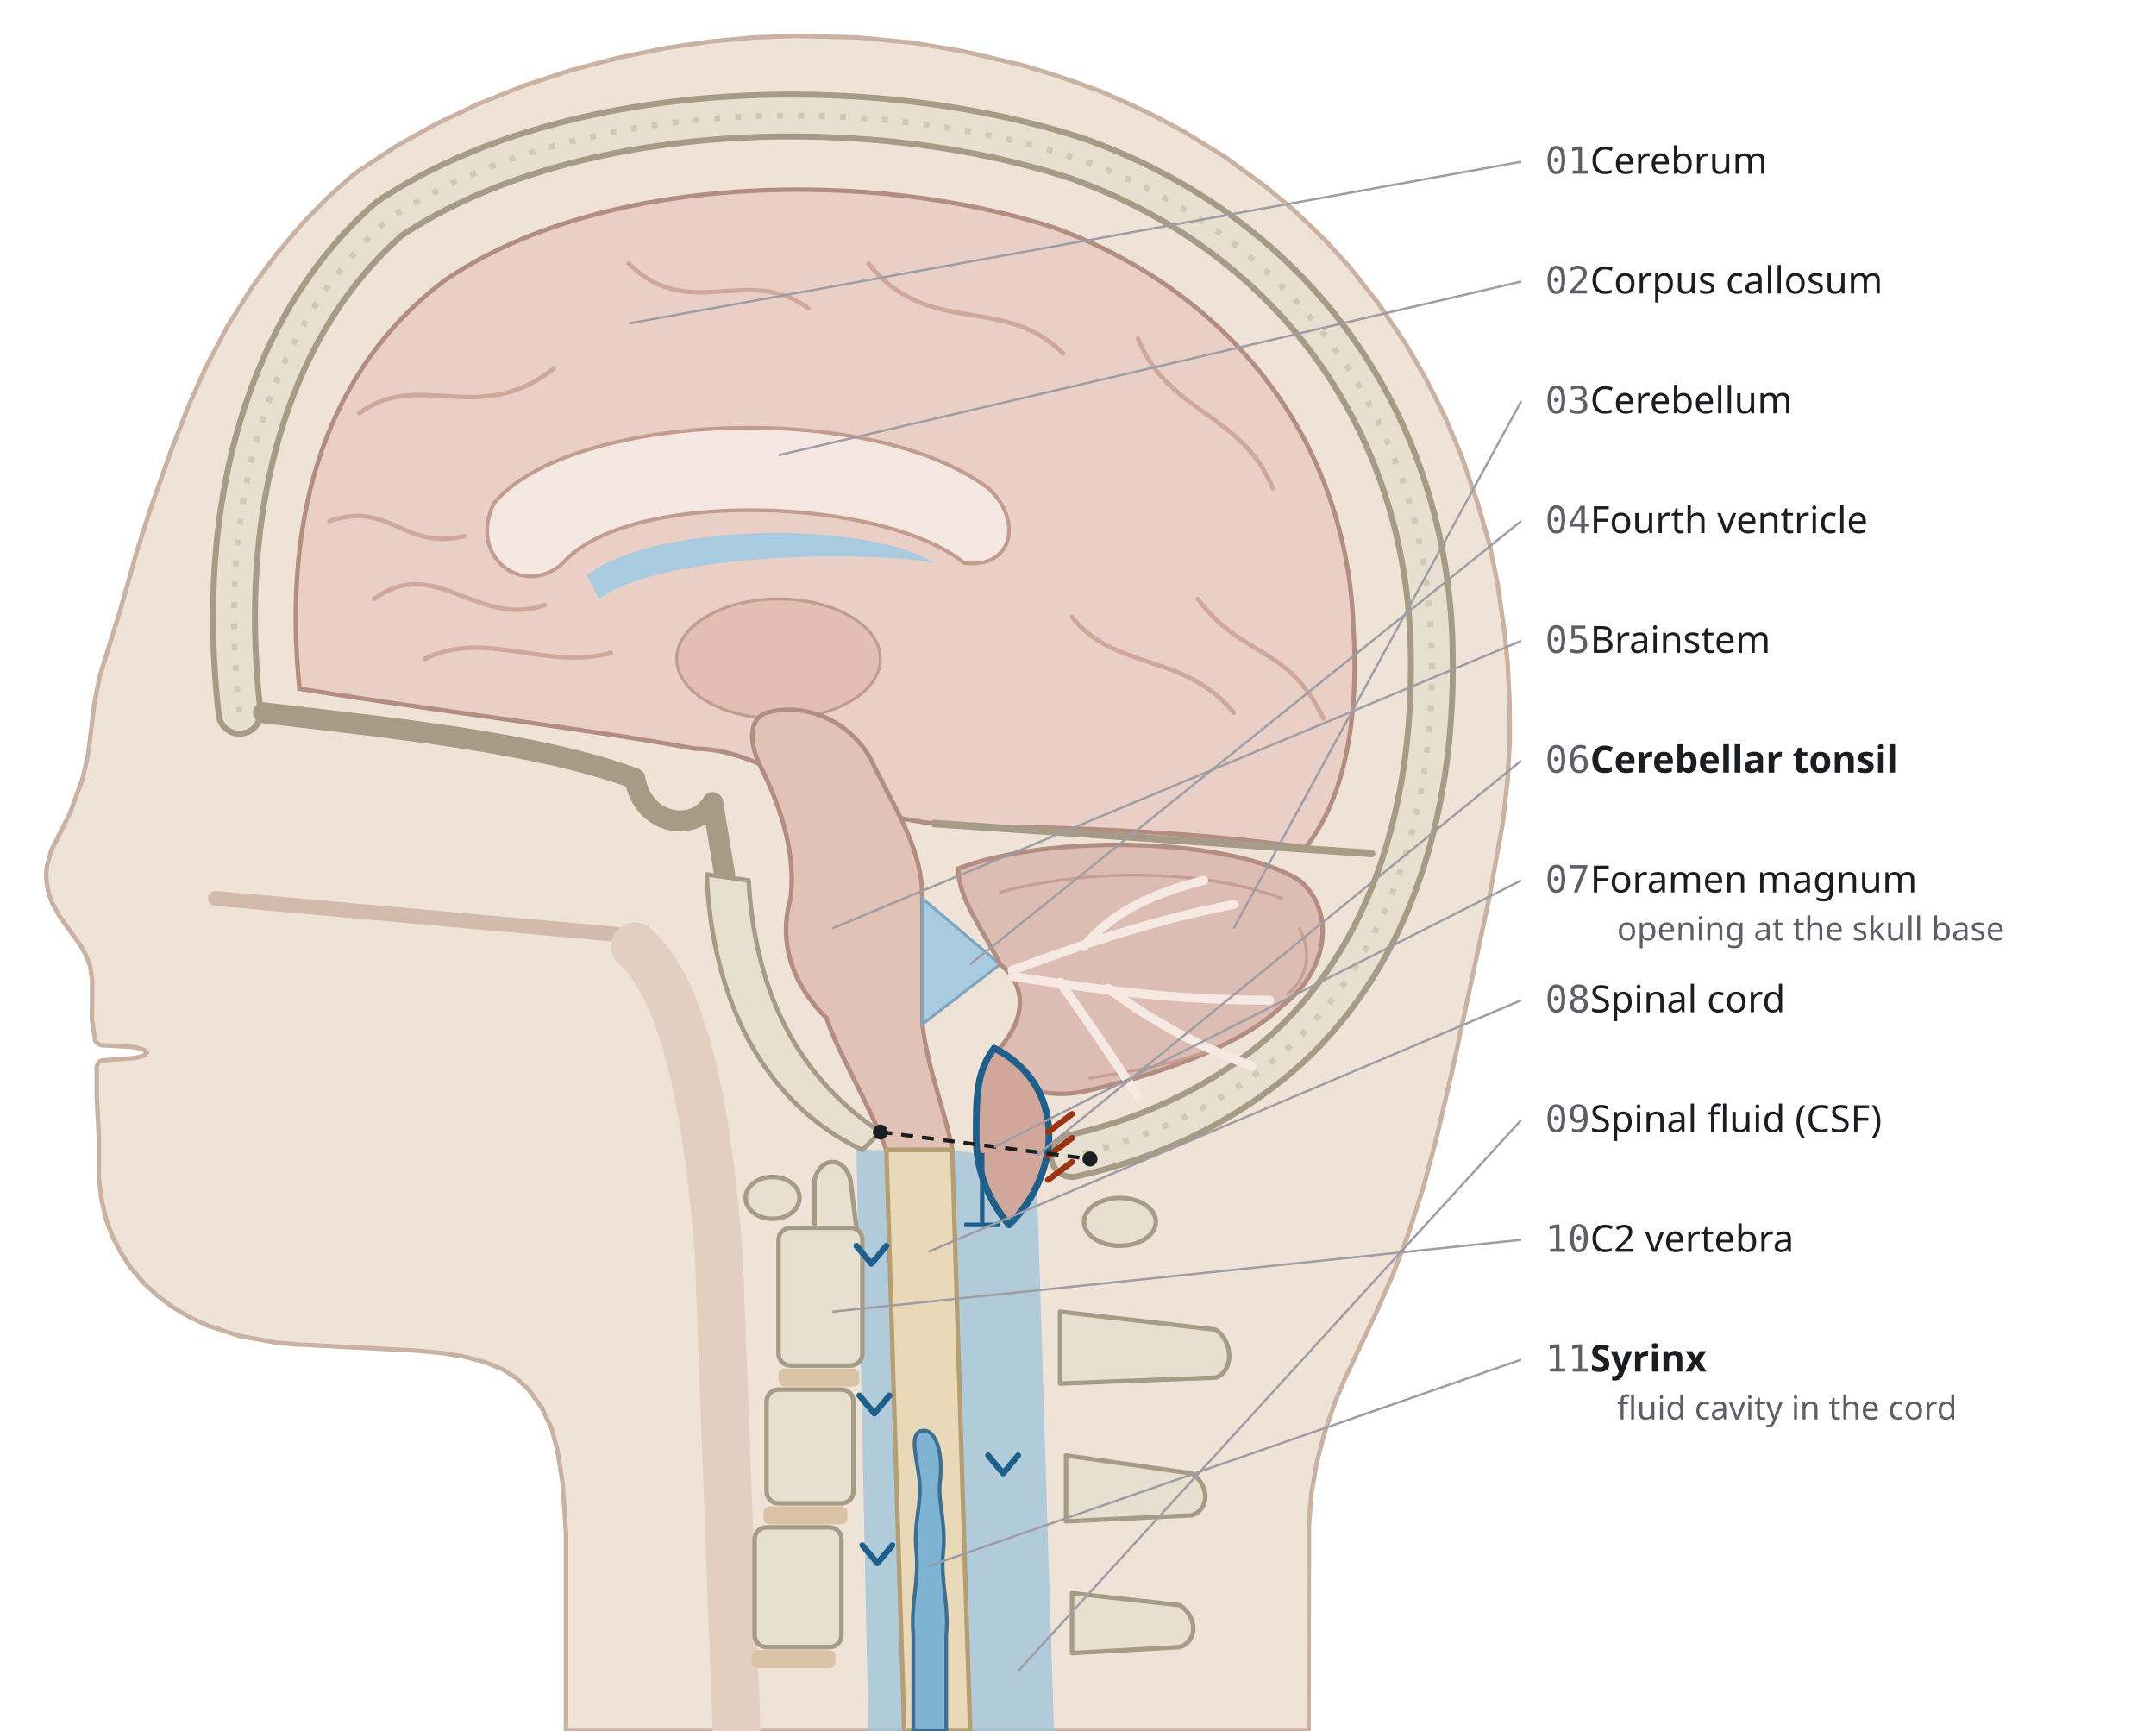
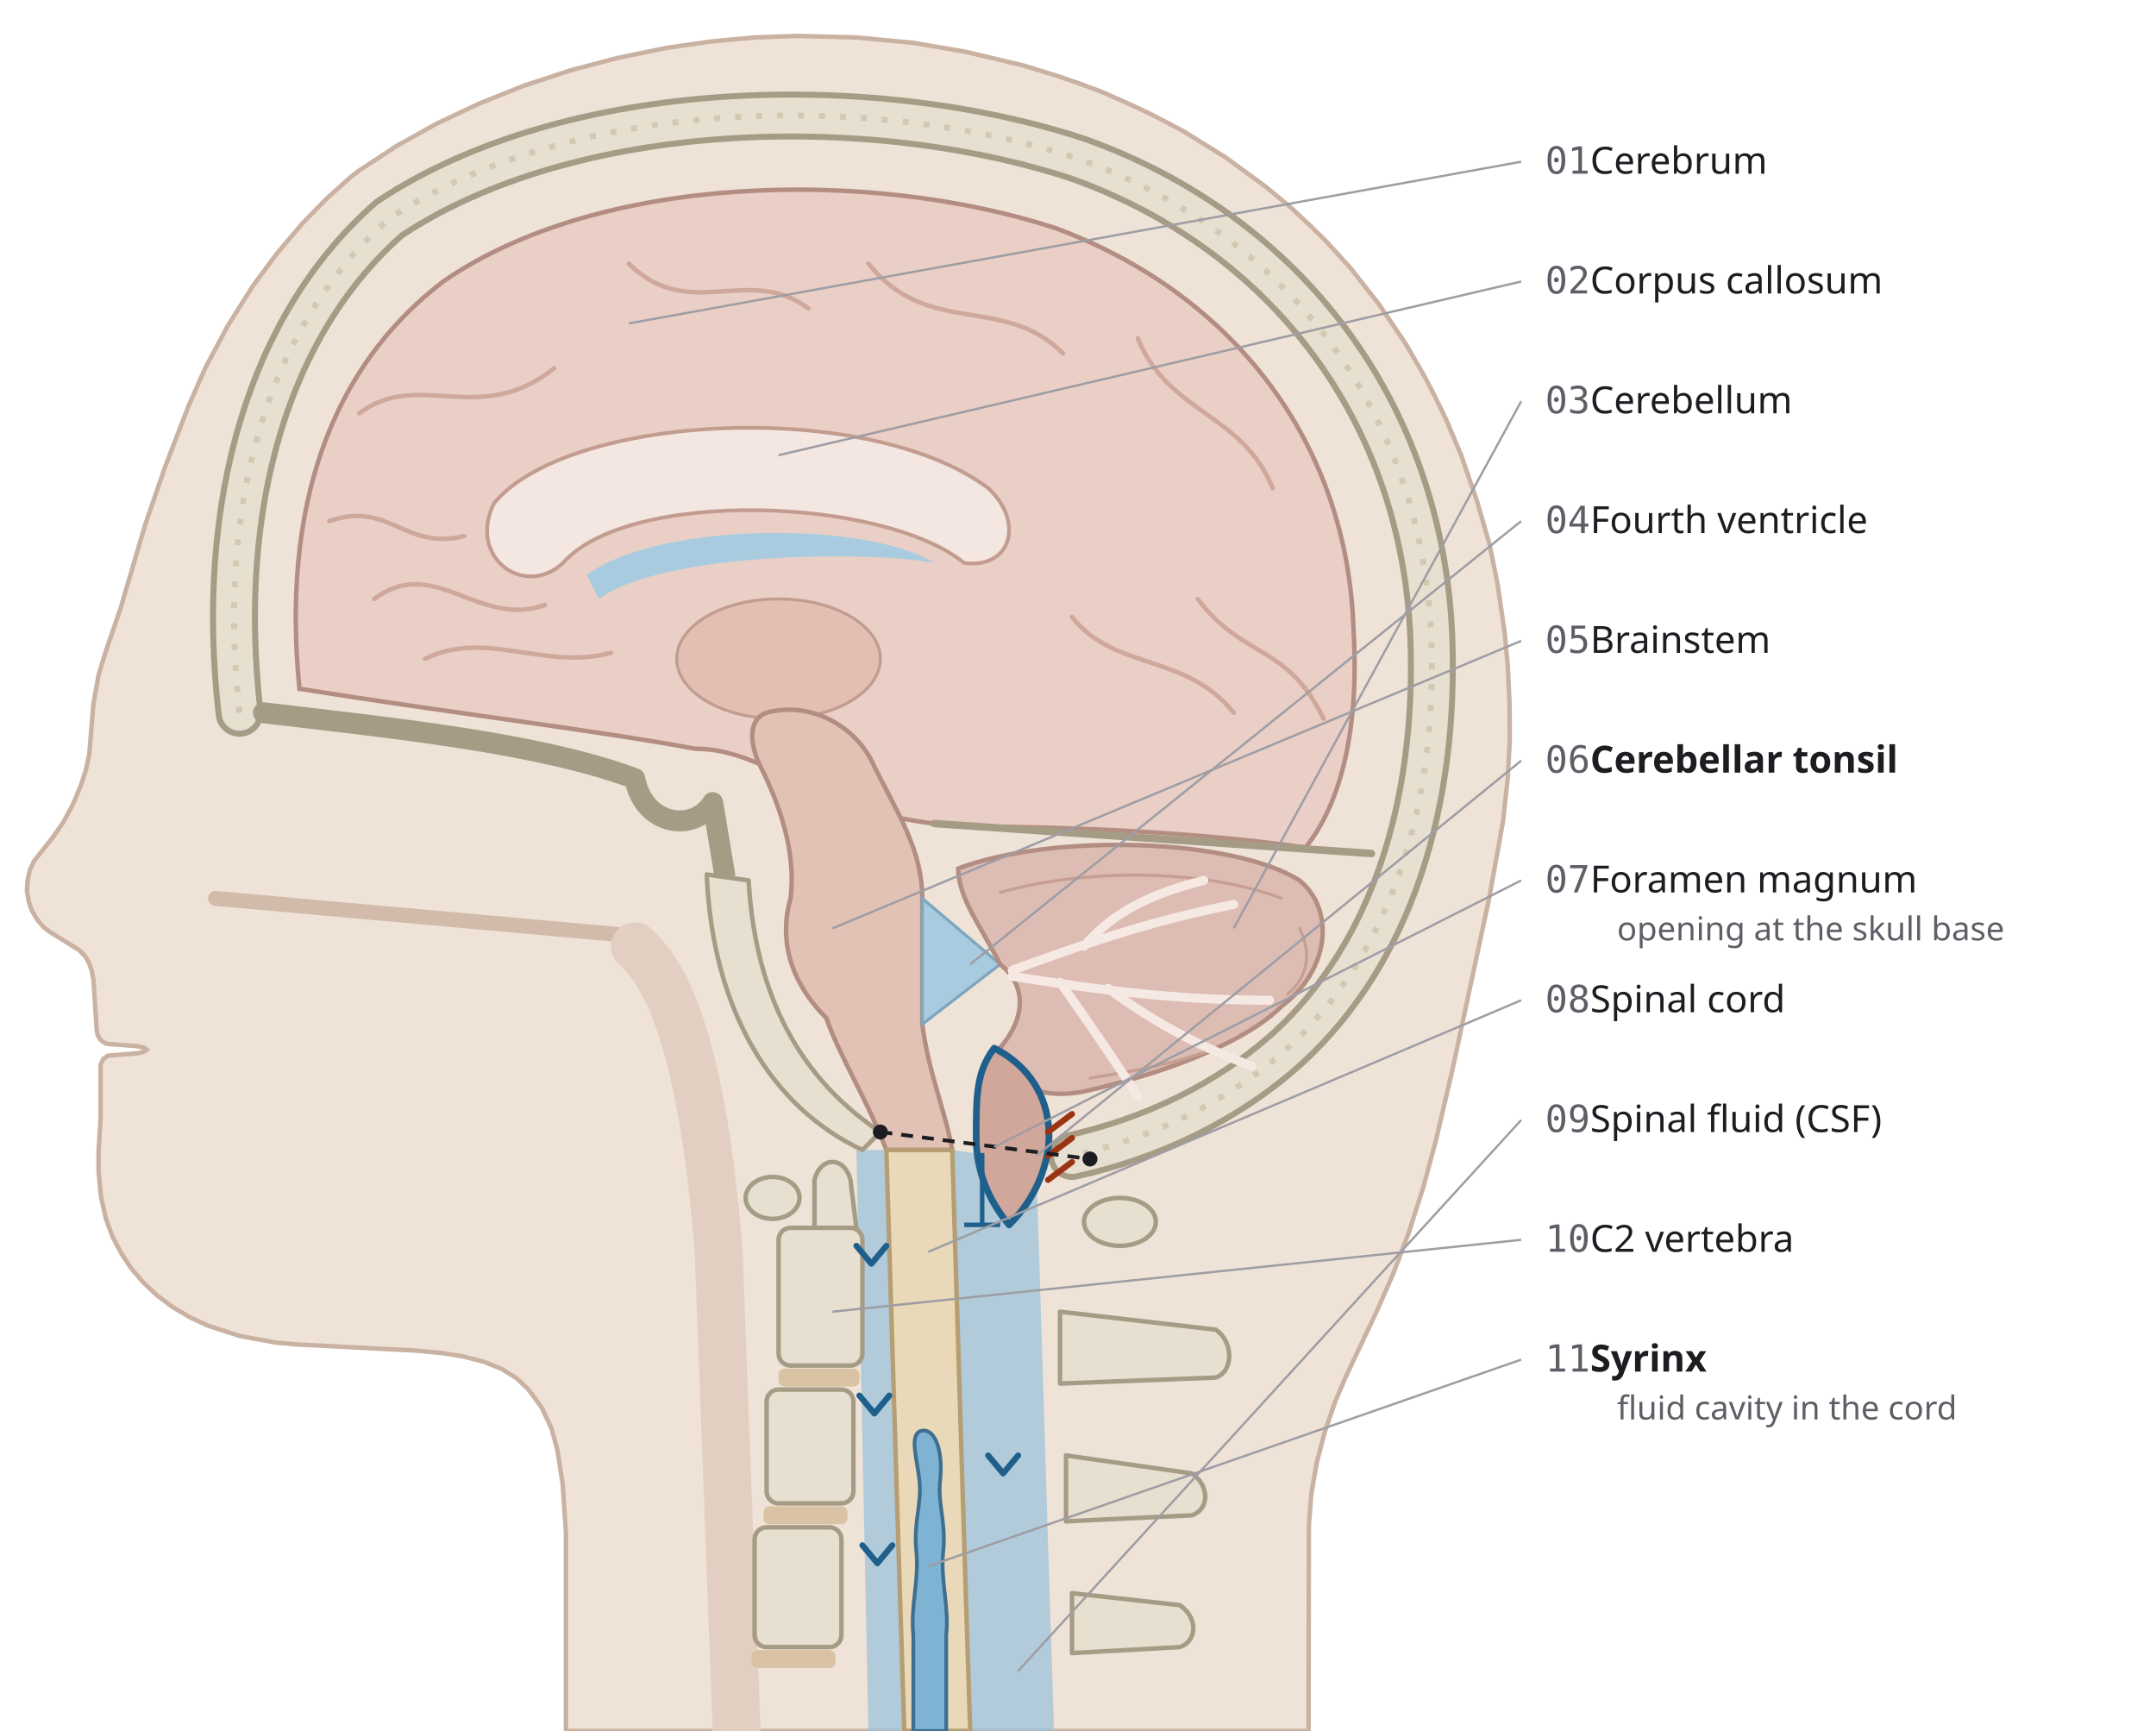
<svg xmlns="http://www.w3.org/2000/svg" width="1440" height="1156" viewBox="40 62 720 578" font-family="IBM Plex Sans, system-ui, sans-serif" role="img" aria-label="Midline section, syrinx">
-   <path d="M306 74 L292 74.5 L277 75.9 L262.5 78 L246 81.4 L230.5 85.5 L215 90.6 L200 96.6 L186 103.2 L172.5 110.7 L160 118.9 L157 121.2 L148.9 128.5 L141 136.6 L132.6 146.5 L124.5 157.4 L116 170.9 L108.8 184.5 L103.4 196.5 L97.5 211.5 L90.2 232 L85.6 246.5 L80.1 266 L73.4 287.5 L71.5 297 L69.5 313.5 L67.6 322 L63.4 333.5 L57.1 346 L55.6 351.5 L55.4 354.5 L55.7 357.5 L56.3 360.5 L57.4 363.5 L60 368.1 L67.1 378 L68.7 381 L70.1 384.5 L70.8 389.5 L70.7 402.5 L71.8 409.5 L72.5 410.4 L73.8 411 L84.5 411.6 L88 412.5 L89 413.5 L88 414.5 L85 415.3 L74 416.1 L73 416.6 L72.3 418 L72.3 428 L73 441 L73 455 L73.8 462 L75.4 469 L77.6 475 L80.5 480.5 L83.8 485.5 L88 490.4 L92.5 494.6 L97.7 498.5 L103.5 501.9 L109.5 504.7 L120 508.1 L132 510.3 L138.5 510.9 L179 513 L187.5 513.8 L194.5 514.9 L201.5 516.7 L207.5 519.1 L212.5 522.2 L216.5 526 L220.9 532 L224.2 539 L226.2 546.5 L227.9 557.5 L229 574 L229 639.5 L229.5 640 L476.5 640 L477 639.5 L477.1 571.5 L477.9 561 L479.7 550.5 L482.3 540.5 L485.9 530 L489.3 522 L499.7 500 L505.2 487.5 L510.5 473.5 L515.3 458.5 L519.6 442.5 L525.2 418.5 L537.3 362 L541.9 336.5 L543.5 322 L544.2 309 L544.1 296.5 L543.5 284 L542.5 273.5 L540.2 257.5 L537.5 244 L533.3 229.5 L528 214.1 L522.9 202 L519.5 195 L515.9 188 L509.5 176.9 L500.5 163.6 L491 151.5 L482.8 142.5 L477.5 137.3 L471.3 131.5 L462.5 124.2 L449.2 114.5 L435 105.7 L424.5 100.2 L417.5 96.9 L408 92.7 L400.5 89.9 L392 87 L381.5 83.8 L362.5 79.3 L345 76.3 L326 74.5 L306 74 Z" fill="#EFE3D8" stroke="#C9B2A2" stroke-width="1.5" />
+   <path d="M306 74 L292 74.5 L277 75.9 L262.5 78 L246 81.4 L230.5 85.5 L215 90.6 L200 96.6 L186 103.2 L172.5 110.7 L160 118.9 L157 121.2 L148.9 128.5 L141 136.6 L132.6 146.5 L124.5 157.4 L116 170.9 L108.5 185 L103 197.5 L95.1 218 L88.4 237.5 L80.3 265 L75 280.5 L72.9 287.5 L71.2 297 L69.8 314 L68.7 319 L67.1 324 L64.4 330.5 L61.2 336.5 L57.7 341.5 L51.4 349.5 L50 352.5 L49.2 356 L49 359.5 L49.6 363 L50.6 366 L52.5 369.2 L54.5 371.5 L56.5 373.1 L66.5 379.3 L68.5 381.4 L69.7 383.5 L70.6 386 L71.2 389 L72.3 406 L72.6 407.5 L73.4 409 L74.5 410 L76 410.6 L85.5 411.3 L88 411.8 L89 412.5 L88 413.2 L86 413.7 L76.1 414.5 L74.5 415.6 L73.6 417.5 L73.6 435.5 L72.9 446.5 L72.9 453 L73.7 461.5 L75.4 469 L77.6 475 L80.5 480.5 L83.8 485.5 L88 490.4 L92.5 494.6 L97.7 498.5 L103.5 501.9 L109.5 504.7 L120 508.1 L132 510.3 L138.5 510.9 L179 513 L187.5 513.8 L194.5 514.9 L201.5 516.7 L207.5 519.1 L212.5 522.2 L216.5 526 L220.9 532 L224.2 539 L226.2 546.5 L227.9 557.5 L229 574 L229 639.5 L229.5 640 L476.5 640 L477 639.5 L477.1 571.5 L477.9 561 L479.7 550.5 L482.3 540.5 L485.9 530 L489.3 522 L499.7 500 L505.2 487.5 L510.5 473.5 L515.3 458.5 L519.6 442.5 L525.2 418.5 L537.3 362 L541.9 336.5 L543.5 322 L544.2 309 L544.1 296.5 L543.5 284 L542.5 273.5 L540.2 257.5 L537.5 244 L533.3 229.5 L528 214.1 L522.9 202 L519.5 195 L515.9 188 L509.5 176.9 L500.5 163.6 L491 151.5 L482.8 142.5 L477.5 137.3 L471.3 131.5 L462.5 124.2 L449.2 114.5 L435 105.7 L424.5 100.2 L417.5 96.9 L408 92.7 L400.5 89.9 L392 87 L381.5 83.8 L362.5 79.3 L345 76.3 L326 74.5 L306 74 Z" fill="#EFE3D8" stroke="#C9B2A2" stroke-width="1.5" />
  <path d="M112 362 L246 374" fill="none" stroke="#D2BBAA" stroke-width="5" stroke-linecap="round" />
  <path d="M252 378 C268 392 276 430 280 480 L286 640" fill="none" stroke="#E2CFC2" stroke-width="16" stroke-linecap="round" />
  <path d="M326 446 L336 446 L342 640 L330 640 Z" fill="#9CC3DA" fill-opacity="0.75" />
  <path d="M358 446 L386 450 C388 510 390 580 392 640 L364 640 C362 580 360 510 358 446 Z" fill="#9CC3DA" fill-opacity="0.75" />
  <path d="M120 300 C112 230 130 170 170 135 C230 95 330 92 400 115 C470 140 515 200 518 275 C520 330 505 380 470 412 C450 430 425 442 398 448" fill="none" stroke="#A69B85" stroke-width="16" stroke-linecap="round" />
  <path d="M120 300 C112 230 130 170 170 135 C230 95 330 92 400 115 C470 140 515 200 518 275 C520 330 505 380 470 412 C450 430 425 442 398 448" fill="none" stroke="#E7DFCF" stroke-width="12" stroke-linecap="round" />
  <path d="M120 300 C112 230 130 170 170 135 C230 95 330 92 400 115 C470 140 515 200 518 275 C520 330 505 380 470 412 C450 430 425 442 398 448" fill="none" stroke="#D3C8B2" stroke-width="2" stroke-dasharray="2 5" />
  <path d="M128 300 C170 305 220 310 252 322 C255 338 272 340 278 330 L282 354" fill="none" stroke="#A69B85" stroke-width="7" stroke-linecap="round" stroke-linejoin="round" />
  <path d="M276 354 L290 356 C292 390 304 420 334 440 L328 446 C298 432 278 400 276 354 Z" fill="#E7DFCF" stroke="#A69B85" stroke-width="1.5" stroke-linejoin="round" />
  <path d="M140 292 C134 232 150 185 188 156 C240 120 330 118 392 138 C452 160 490 210 492 272 C494 305 488 330 476 345 C440 340 400 338 360 338 C340 336 322 332 305 322 C295 318 285 312 272 312 C240 306 190 300 140 292 Z" fill="#E9CFC6" stroke="#B38D82" stroke-width="1.5" />
  <path d="M160 200 C180 185 200 205 225 185 M250 150 C270 170 290 150 310 165 M330 150 C350 175 375 160 395 180 M420 175 C430 200 455 200 465 225 M165 262 C185 247 200 272 222 264 M440 262 C455 282 470 277 482 302 M150 236 C170 229 175 246 195 241 M398 268 C412 286 436 280 452 300 M182 282 C202 272 222 286 244 280" fill="none" stroke="#CFA79B" stroke-width="1.5" stroke-linecap="round" />
  <path d="M236 254 C260 236 330 236 352 250 C332 246 262 246 240 262 Z" fill="#A9CBE0" />
  <path d="M205 230 C230 200 330 195 370 225 C382 236 378 252 362 250 C335 228 250 225 228 250 C215 262 196 248 205 230 Z" fill="#F4E6E1" stroke="#C39C90" stroke-width="1.25" />
  <ellipse cx="300" cy="282" rx="34" ry="20" fill="#E3BFB3" stroke="#C39C90" stroke-width="1" />
  <path d="M352 337 L498 347" fill="none" stroke="#A69B85" stroke-width="2.5" stroke-linecap="round" />
  <path d="M296 300 C310 296 326 304 332 318 C340 334 348 346 348 362 L348 404 C350 420 356 434 358 446 L336 446 C330 430 320 414 316 402 C304 390 300 376 304 362 C306 346 300 330 294 318 C290 310 290 302 296 300 Z" fill="#E3C2B6" stroke="#B38D82" stroke-width="1.5" />
  <path d="M348 362 L374 384 L348 404 Z" fill="#A9CBE0" stroke="#7FA6BF" stroke-width="1" />
  <path d="M360 352 C392 340 452 342 474 356 C486 366 484 386 468 398 C456 410 430 420 404 426 C388 430 376 424 372 414 C382 404 384 392 374 384 C368 372 360 362 360 352 Z" fill="#DDBDB3" stroke="#B38D82" stroke-width="1.5" />
  <path d="M374 360 C402 352 442 352 468 362 M474 372 C478 380 477 388 470 394 M446 412 C430 418 416 420 404 422" fill="none" stroke="#C79E92" stroke-width="1" stroke-linecap="round" />
  <path d="M378 386 C400 378 422 370 452 364 M402 378 C412 366 426 360 442 356 M378 388 C404 392 430 396 464 396 M410 392 C426 404 442 412 458 418 M394 390 C404 404 412 416 420 428" fill="none" stroke="#F6E9E4" stroke-width="3" stroke-linecap="round" />
  <path d="M372 412 C384 418 392 430 390 446 C388 458 382 466 377 471 C371 464 366 454 366 442 C366 428 366 420 372 412 Z" fill="#D2A79B" stroke="#1F5F8B" stroke-width="2.25" stroke-linejoin="round" />
  <path d="M336 446 L358 446 C360 510 362 580 364 640 L342 640 C340 580 338 510 336 446 Z" fill="#EAD9B9" stroke="#B59E73" stroke-width="1.5" />
  <path d="M347 540 C352 538 355 546 354 556 C353 564 356 570 355 580 C354 590 357 598 356 608 L356 640 L345 640 L345 608 C344 598 347 590 346 580 C345 570 348 564 347 556 C346 548 344 542 347 540 Z" fill="#7FB3D3" stroke="#3F6F90" stroke-width="1.25" />
  <ellipse cx="298" cy="462" rx="9" ry="7" fill="#E7DFCF" stroke="#A69B85" stroke-width="1.5" />
  <path d="M312 456 C314 448 322 448 324 456 L326 472 L312 472 Z" fill="#E7DFCF" stroke="#A69B85" stroke-width="1.5" stroke-linejoin="round" />
  <rect x="300" y="472" width="28" height="46" rx="4" fill="#E7DFCF" stroke="#A69B85" stroke-width="1.5" />
  <rect x="300" y="519" width="27" height="6" rx="2" fill="#D9C3A4" />
  <rect x="296" y="526" width="29" height="38" rx="4" fill="#E7DFCF" stroke="#A69B85" stroke-width="1.5" />
  <rect x="295" y="565" width="28" height="6" rx="2" fill="#D9C3A4" />
  <rect x="292" y="572" width="29" height="40" rx="4" fill="#E7DFCF" stroke="#A69B85" stroke-width="1.5" />
  <rect x="291" y="613" width="28" height="6" rx="2" fill="#D9C3A4" />
  <ellipse cx="414" cy="470" rx="12" ry="8" fill="#E7DFCF" stroke="#A69B85" stroke-width="1.5" />
  <path d="M394 500 L446 506 C452 510 452 520 446 522 L394 524 Z" fill="#E7DFCF" stroke="#A69B85" stroke-width="1.5" stroke-linejoin="round" />
  <path d="M396 548 L438 554 C444 558 444 566 438 568 L396 570 Z" fill="#E7DFCF" stroke="#A69B85" stroke-width="1.5" stroke-linejoin="round" />
  <path d="M398 594 L434 598 C440 602 440 610 434 612 L398 614 Z" fill="#E7DFCF" stroke="#A69B85" stroke-width="1.5" stroke-linejoin="round" />
  <path d="M326 478 L331 484 L336 478 M327 528 L332 534 L337 528 M328 578 L333 584 L338 578 M370 548 L375 554 L380 548" fill="none" stroke="#1F5F8B" stroke-width="2" stroke-linecap="round" stroke-linejoin="round" />
  <path d="M390 440 L398 434 M390 448 L398 442 M390 456 L398 450" fill="none" stroke="#9A3412" stroke-width="2" stroke-linecap="round" />
  <line x1="334" y1="440" x2="404" y2="449" stroke="#1C1D21" stroke-width="1.25" stroke-dasharray="4 3" />
  <circle cx="334" cy="440" r="2.5" fill="#1C1D21" />
  <circle cx="404" cy="449" r="2.5" fill="#1C1D21" />
  <line x1="368" y1="447" x2="368" y2="471" stroke="#1F5F8B" stroke-width="1.5" />
  <line x1="362" y1="471" x2="374" y2="471" stroke="#1F5F8B" stroke-width="1.5" />
  <g font-size="12.5" fill="#1C1D21">
    <g stroke="#9E9DA4" stroke-width="0.75" fill="none">
      <path d="M250 170 L548 116" />
      <path d="M300 214 L548 156" />
      <path d="M452 372 L548 196" />
      <path d="M364 384 L548 236" />
      <path d="M318 372 L548 276" />
      <path d="M386 448 L548 316" />
      <path d="M372 445 L548 356" />
      <path d="M350 480 L548 396" />
      <path d="M380 620 L548 436" />
      <path d="M318 500 L548 476" />
    </g>
    <text x="556" y="120">
      <tspan font-family="IBM Plex Mono, monospace" fill="#5E5F66">01  </tspan>Cerebrum</text>
    <text x="556" y="160">
      <tspan font-family="IBM Plex Mono, monospace" fill="#5E5F66">02  </tspan>Corpus callosum</text>
    <text x="556" y="200">
      <tspan font-family="IBM Plex Mono, monospace" fill="#5E5F66">03  </tspan>Cerebellum</text>
    <text x="556" y="240">
      <tspan font-family="IBM Plex Mono, monospace" fill="#5E5F66">04  </tspan>Fourth ventricle</text>
    <text x="556" y="280">
      <tspan font-family="IBM Plex Mono, monospace" fill="#5E5F66">05  </tspan>Brainstem</text>
    <text x="556" y="320" font-weight="600">
      <tspan font-family="IBM Plex Mono, monospace" fill="#5E5F66" font-weight="400">06  </tspan>Cerebellar tonsil</text>
    <text x="556" y="360">
      <tspan font-family="IBM Plex Mono, monospace" fill="#5E5F66">07  </tspan>Foramen magnum</text>
    <text x="580" y="376" font-size="11" fill="#5E5F66">opening at the skull base</text>
    <text x="556" y="400">
      <tspan font-family="IBM Plex Mono, monospace" fill="#5E5F66">08  </tspan>Spinal cord</text>
    <text x="556" y="440">
      <tspan font-family="IBM Plex Mono, monospace" fill="#5E5F66">09  </tspan>Spinal fluid (CSF)</text>
    <text x="556" y="480">
      <tspan font-family="IBM Plex Mono, monospace" fill="#5E5F66">10  </tspan>C2 vertebra</text>
    <path d="M350 585 L548 516" stroke="#9E9DA4" stroke-width="0.75" fill="none" />
    <text x="556" y="520" font-weight="600">
      <tspan font-family="IBM Plex Mono, monospace" fill="#5E5F66" font-weight="400">11  </tspan>Syrinx</text>
    <text x="580" y="536" font-size="11" fill="#5E5F66">fluid cavity in the cord</text>
  </g>
</svg>
